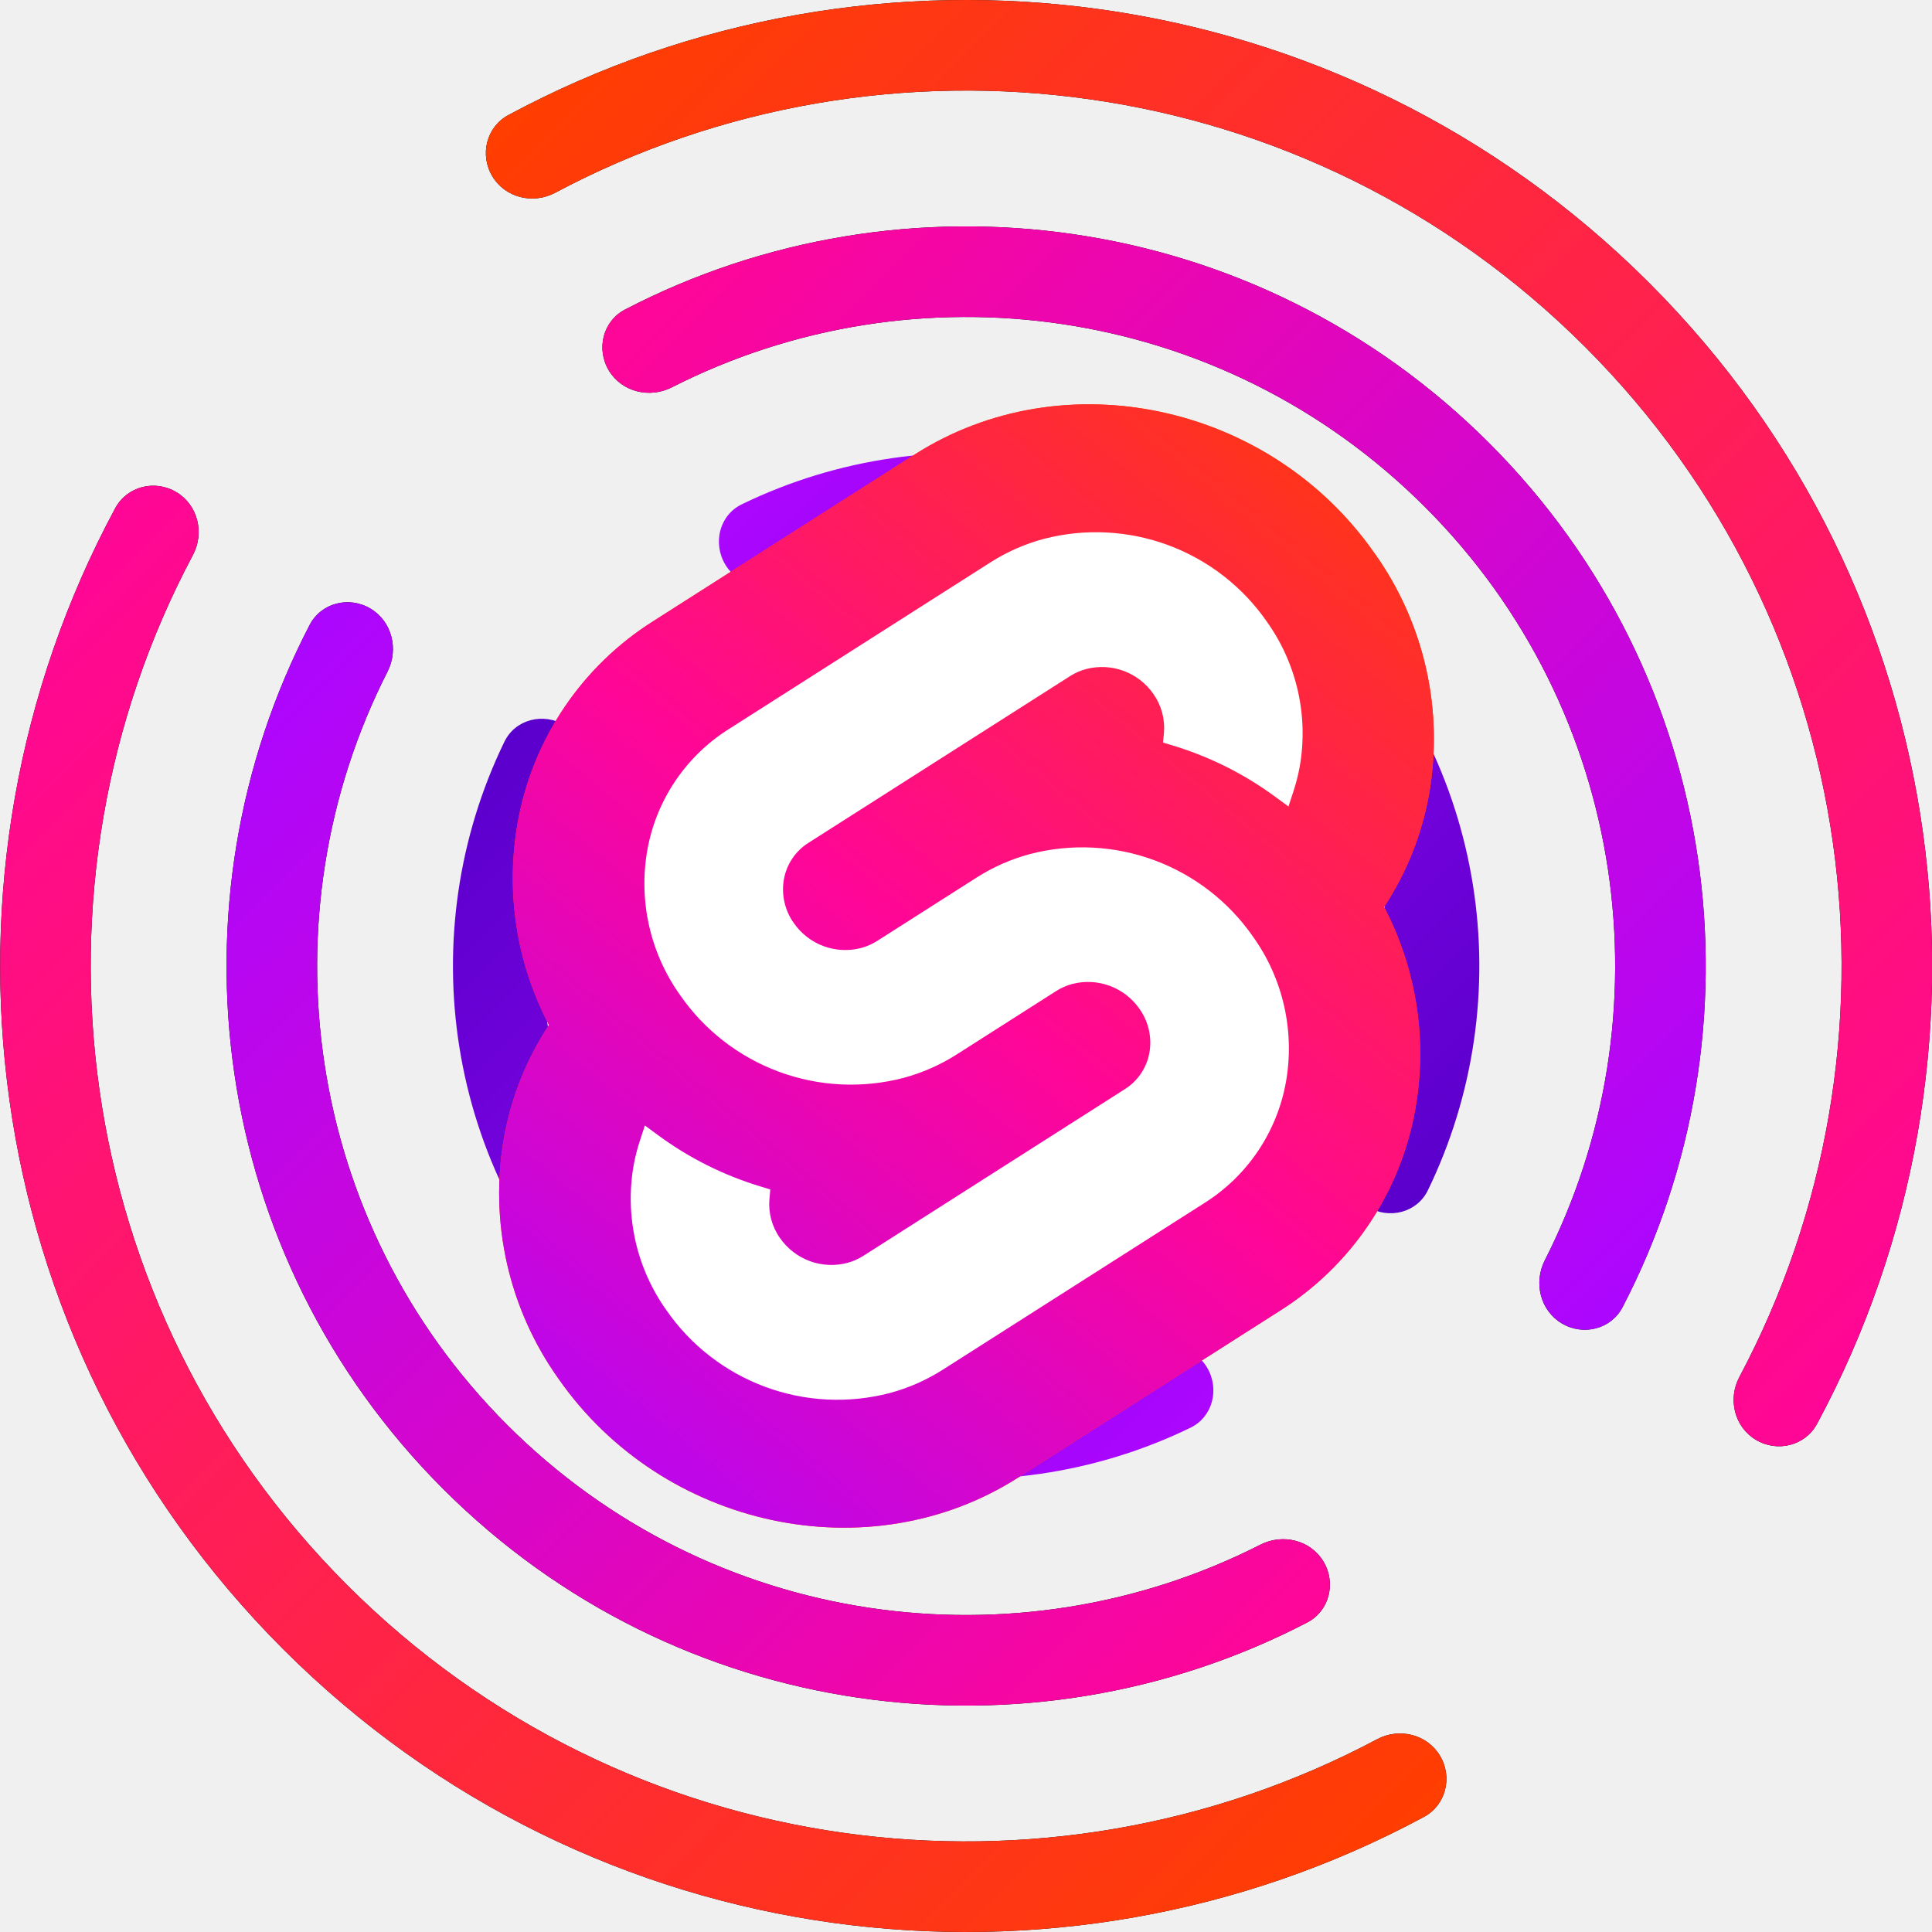
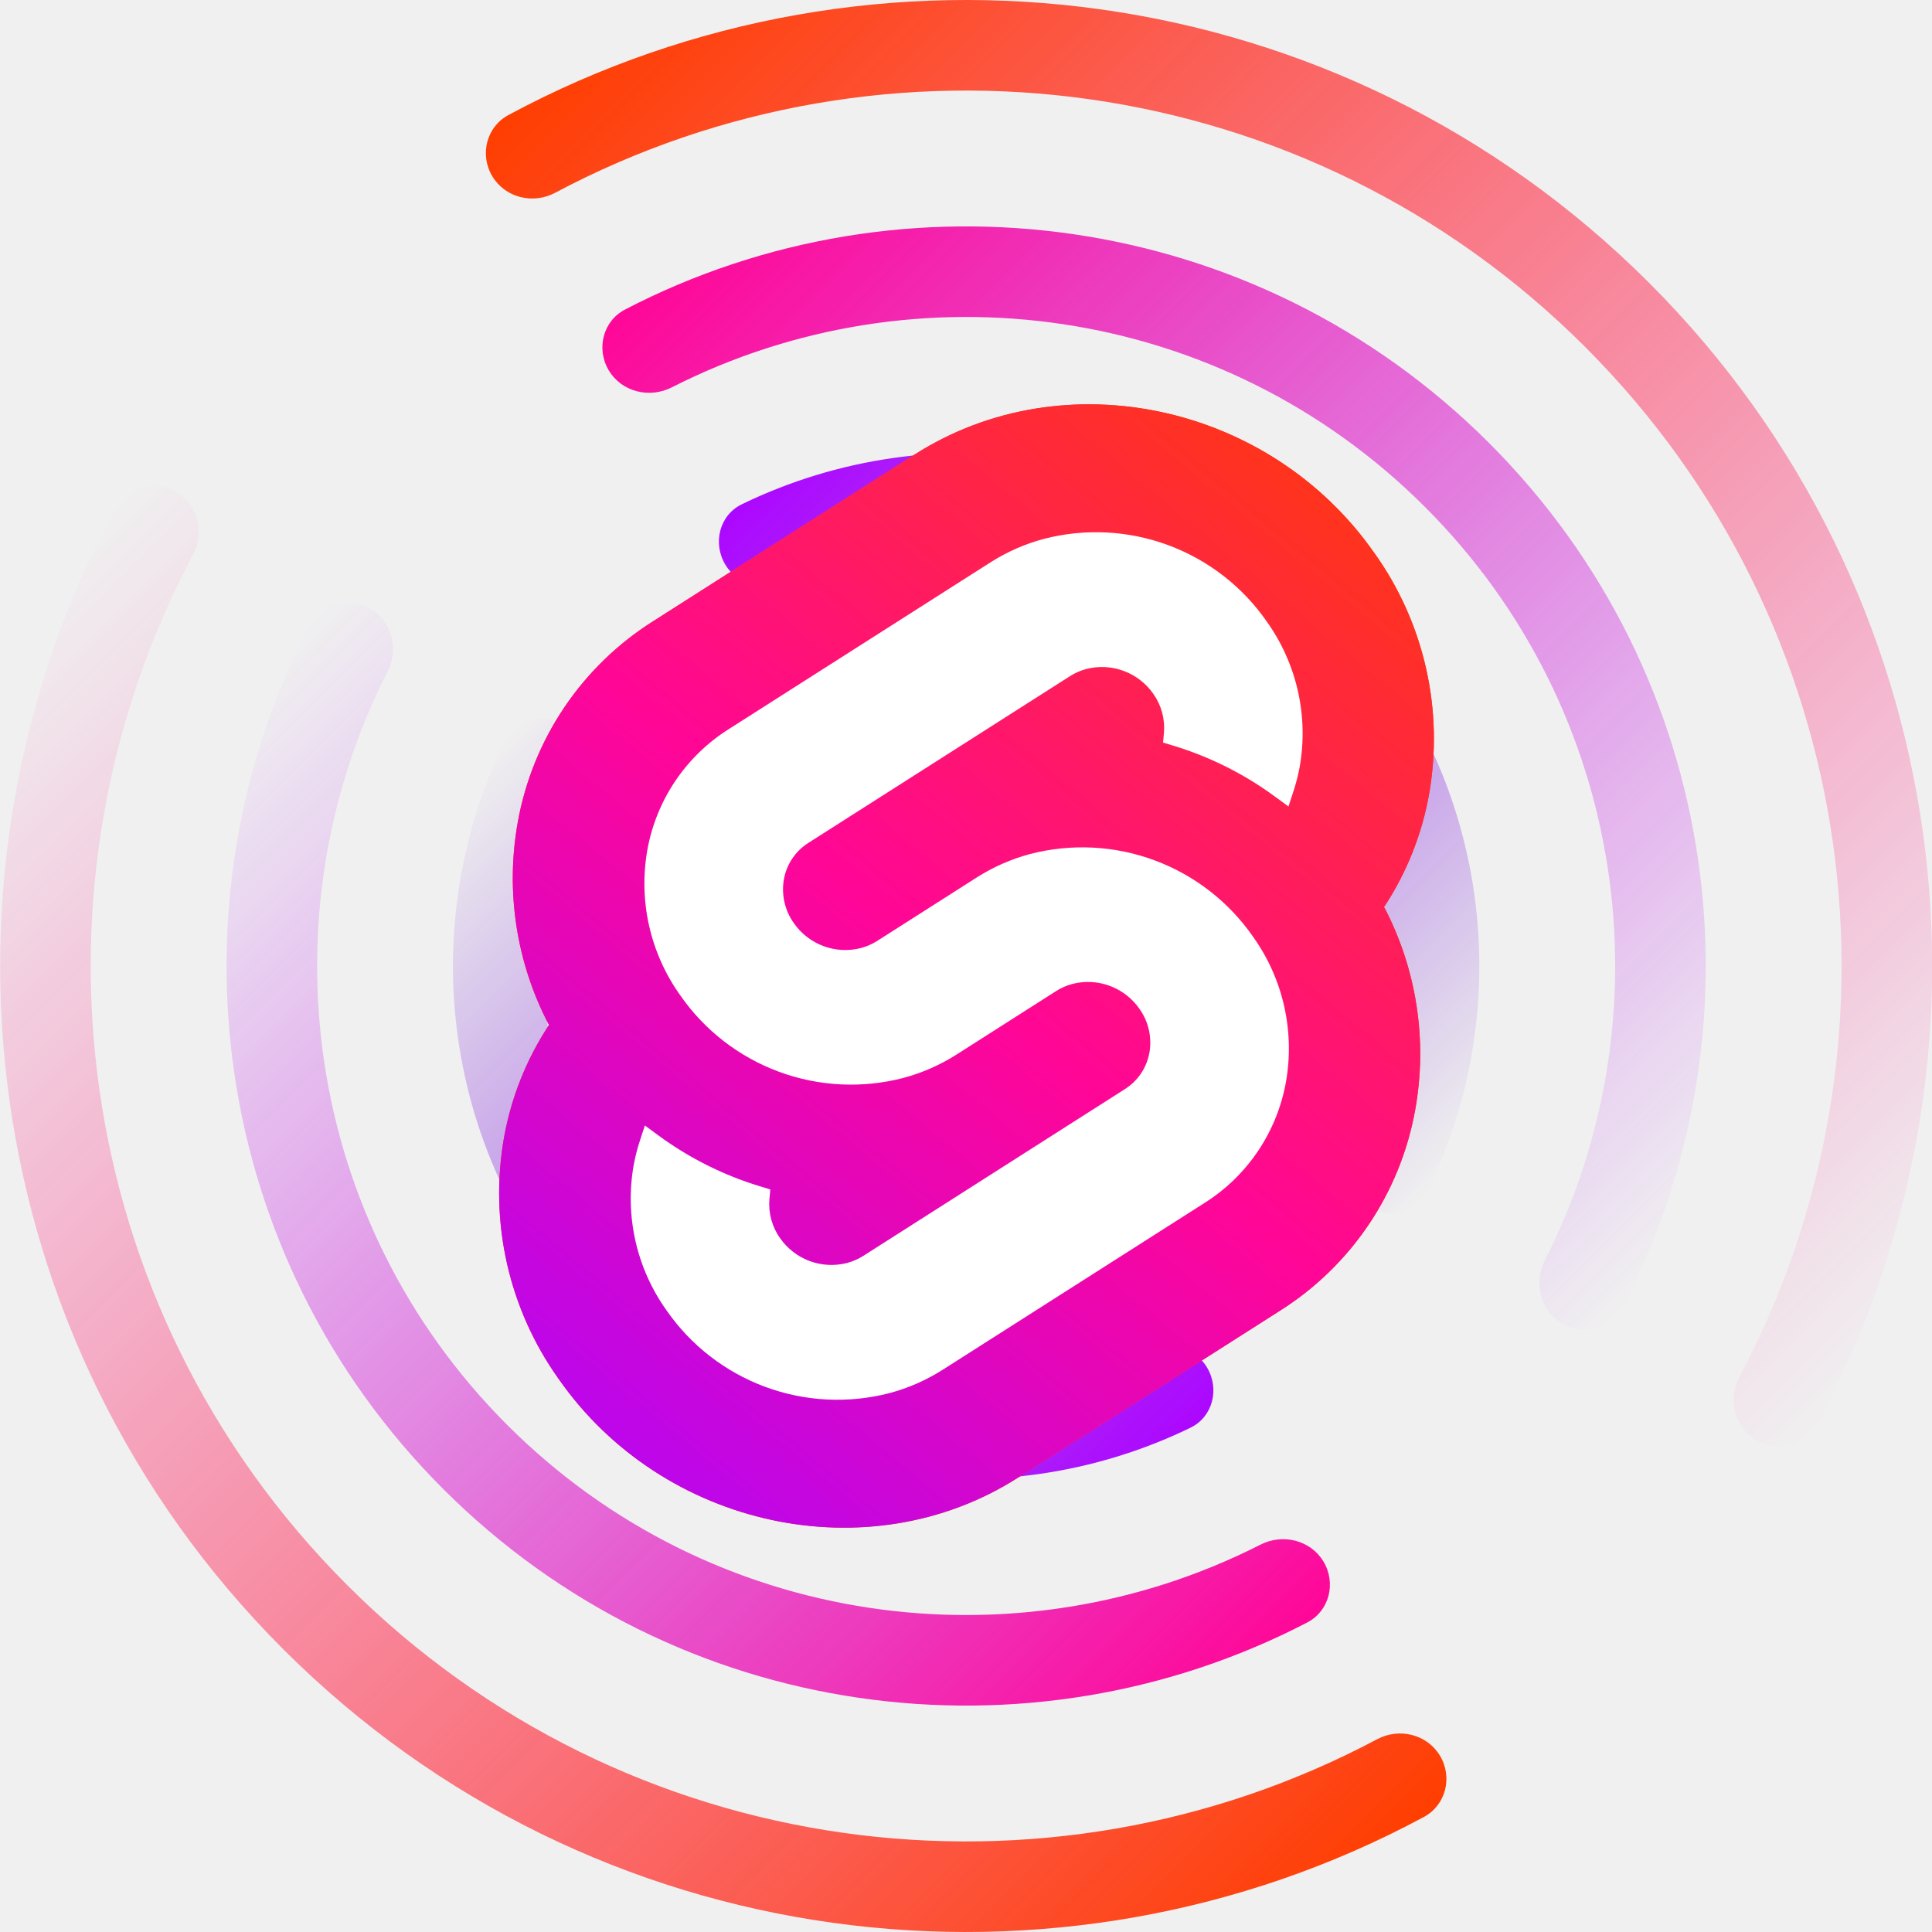
<svg xmlns="http://www.w3.org/2000/svg" width="512" height="512" viewBox="0 0 512 512" fill="none">
  <g clip-path="url(#clip0_13_1060)">
    <g clip-path="url(#clip1_13_1060)">
-       <path fill-rule="evenodd" clip-rule="evenodd" d="M460.943 364.935C457.828 370.79 459.637 378.159 465.324 381.571V381.571C471.006 384.98 478.403 383.151 481.544 377.317C533.752 280.363 518.924 156.846 437.058 74.981C355.193 -6.885 231.676 -21.713 134.722 30.495C128.888 33.636 127.059 41.033 130.468 46.715V46.715C133.88 52.402 141.249 54.211 147.104 51.096C234.816 4.426 346.181 18.044 420.088 91.951C493.994 165.858 507.613 277.223 460.943 364.935Z" fill="black" />
      <path fill-rule="evenodd" clip-rule="evenodd" d="M460.943 364.935C457.828 370.79 459.637 378.159 465.324 381.571V381.571C471.006 384.98 478.403 383.151 481.544 377.317C533.752 280.363 518.924 156.846 437.058 74.981C355.193 -6.885 231.676 -21.713 134.722 30.495C128.888 33.636 127.059 41.033 130.468 46.715V46.715C133.88 52.402 141.249 54.211 147.104 51.096C234.816 4.426 346.181 18.044 420.088 91.951C493.994 165.858 507.613 277.223 460.943 364.935Z" fill="url(#paint0_linear_13_1060)" />
-       <path fill-rule="evenodd" clip-rule="evenodd" d="M413.862 350.694C419.543 354.103 426.951 352.275 430.007 346.396C468.403 272.551 456.612 179.387 394.631 117.407C332.651 55.427 239.488 43.635 165.642 82.031C159.764 85.088 157.935 92.495 161.344 98.176V98.176C164.756 103.864 172.122 105.662 178.033 102.654C242.623 69.781 323.639 80.356 377.661 134.378C431.682 188.399 442.257 269.416 409.385 334.006C406.376 339.917 408.175 347.282 413.862 350.694V350.694Z" fill="black" />
      <path fill-rule="evenodd" clip-rule="evenodd" d="M413.862 350.694C419.543 354.103 426.951 352.275 430.007 346.396C468.403 272.551 456.612 179.387 394.631 117.407C332.651 55.427 239.488 43.635 165.642 82.031C159.764 85.088 157.935 92.495 161.344 98.176V98.176C164.756 103.864 172.122 105.662 178.033 102.654C242.623 69.781 323.639 80.356 377.661 134.378C431.682 188.399 442.257 269.416 409.385 334.006C406.376 339.917 408.175 347.282 413.862 350.694V350.694Z" fill="url(#paint1_linear_13_1060)" />
      <path fill-rule="evenodd" clip-rule="evenodd" d="M362.401 319.818C368.082 323.226 375.505 321.405 378.4 315.446C403.031 264.752 394.3 201.928 352.205 159.834C310.111 117.739 247.287 109.008 196.593 133.639C190.634 136.534 188.813 143.957 192.221 149.638V149.638C195.634 155.326 202.994 157.1 209.014 154.317C250.417 135.175 301.101 142.671 335.235 176.804C369.368 210.938 376.864 261.622 357.722 303.025C354.939 309.045 356.713 316.405 362.401 319.818V319.818Z" fill="url(#paint2_linear_13_1060)" />
-       <path fill-rule="evenodd" clip-rule="evenodd" d="M310.939 288.94C316.621 292.349 324.091 290.53 326.562 284.382C337.575 256.981 331.981 224.461 309.779 202.26C287.578 180.058 255.058 174.464 227.657 185.477C221.509 187.948 219.69 195.418 223.099 201.099V201.099C226.511 206.787 233.881 208.474 240.2 206.459C258.142 200.739 278.575 204.996 292.809 219.23C307.043 233.464 311.3 253.897 305.58 271.839C303.565 278.158 305.252 285.527 310.939 288.94V288.94Z" fill="black" />
      <path fill-rule="evenodd" clip-rule="evenodd" d="M310.939 288.94C316.621 292.349 324.091 290.53 326.562 284.382C337.575 256.981 331.981 224.461 309.779 202.26C287.578 180.058 255.058 174.464 227.657 185.477C221.509 187.948 219.69 195.418 223.099 201.099V201.099C226.511 206.787 233.881 208.474 240.2 206.459C258.142 200.739 278.575 204.996 292.809 219.23C307.043 233.464 311.3 253.897 305.58 271.839C303.565 278.158 305.252 285.527 310.939 288.94V288.94Z" fill="url(#paint3_linear_13_1060)" />
-       <path fill-rule="evenodd" clip-rule="evenodd" d="M266.333 262.177C268.227 263.313 270.74 262.702 271.371 260.585C272.995 255.135 271.656 248.99 267.352 244.686C263.049 240.383 256.903 239.043 251.453 240.668C249.337 241.299 248.725 243.811 249.862 245.705V245.705C250.999 247.601 253.51 248.094 255.719 248.006C257.871 247.921 260.052 248.7 261.695 250.343C263.339 251.987 264.118 254.167 264.032 256.32C263.944 258.529 264.438 261.039 266.333 262.177V262.177Z" fill="black" />
      <path fill-rule="evenodd" clip-rule="evenodd" d="M266.333 262.177C268.227 263.313 270.74 262.702 271.371 260.585C272.995 255.135 271.656 248.99 267.352 244.686C263.049 240.383 256.903 239.043 251.453 240.668C249.337 241.299 248.725 243.811 249.862 245.705V245.705C250.999 247.601 253.51 248.094 255.719 248.006C257.871 247.921 260.052 248.7 261.695 250.343C263.339 251.987 264.118 254.167 264.032 256.32C263.944 258.529 264.438 261.039 266.333 262.177V262.177Z" fill="url(#paint4_linear_13_1060)" />
    </g>
    <g clip-path="url(#clip2_13_1060)">
-       <path fill-rule="evenodd" clip-rule="evenodd" d="M51.134 147.065C54.249 141.21 52.44 133.841 46.753 130.429V130.429C41.072 127.02 33.674 128.849 30.533 134.683C-21.675 231.637 -6.846 355.154 75.019 437.019C156.884 518.885 280.401 533.713 377.355 481.505C383.189 478.364 385.018 470.967 381.61 465.286V465.286C378.197 459.598 370.828 457.789 364.973 460.904C277.261 507.574 165.896 493.956 91.99 420.049C18.083 346.142 4.464 234.777 51.134 147.065Z" fill="black" />
      <path fill-rule="evenodd" clip-rule="evenodd" d="M51.134 147.065C54.249 141.21 52.44 133.841 46.753 130.429V130.429C41.072 127.02 33.674 128.849 30.533 134.683C-21.675 231.637 -6.846 355.154 75.019 437.019C156.884 518.885 280.401 533.713 377.355 481.505C383.189 478.364 385.018 470.967 381.61 465.286V465.286C378.197 459.598 370.828 457.789 364.973 460.904C277.261 507.574 165.896 493.956 91.99 420.049C18.083 346.142 4.464 234.777 51.134 147.065Z" fill="url(#paint5_linear_13_1060)" />
-       <path fill-rule="evenodd" clip-rule="evenodd" d="M98.215 161.306C92.534 157.897 85.126 159.725 82.07 165.604C43.674 239.449 55.466 332.613 117.446 394.593C179.426 456.573 272.589 468.365 346.435 429.969C352.313 426.912 354.142 419.505 350.733 413.824V413.824C347.321 408.136 339.955 406.338 334.044 409.346C269.454 442.219 188.438 431.644 134.416 377.622C80.395 323.601 69.82 242.584 102.692 177.994C105.701 172.083 103.902 164.718 98.215 161.306V161.306Z" fill="black" />
      <path fill-rule="evenodd" clip-rule="evenodd" d="M98.215 161.306C92.534 157.897 85.126 159.725 82.07 165.604C43.674 239.449 55.466 332.613 117.446 394.593C179.426 456.573 272.589 468.365 346.435 429.969C352.313 426.912 354.142 419.505 350.733 413.824V413.824C347.321 408.136 339.955 406.338 334.044 409.346C269.454 442.219 188.438 431.644 134.416 377.622C80.395 323.601 69.82 242.584 102.692 177.994C105.701 172.083 103.902 164.718 98.215 161.306V161.306Z" fill="url(#paint6_linear_13_1060)" />
      <path fill-rule="evenodd" clip-rule="evenodd" d="M149.676 192.182C143.995 188.774 136.573 190.595 133.677 196.554C109.046 247.248 117.777 310.072 159.872 352.166C201.966 394.261 264.79 402.992 315.484 378.361C321.443 375.466 323.264 368.043 319.856 362.362V362.362C316.443 356.674 309.083 354.9 303.063 357.683C261.66 376.825 210.976 369.329 176.842 335.196C142.709 301.062 135.213 250.378 154.355 208.975C157.139 202.955 155.364 195.595 149.676 192.182V192.182Z" fill="url(#paint7_linear_13_1060)" />
-       <path fill-rule="evenodd" clip-rule="evenodd" d="M201.138 223.06C195.456 219.651 187.986 221.47 185.516 227.618C174.502 255.019 180.097 287.539 202.298 309.74C224.499 331.942 257.019 337.536 284.42 326.523C290.568 324.052 292.387 316.582 288.978 310.901V310.901C285.566 305.213 278.196 303.526 271.877 305.541C253.935 311.261 233.502 307.004 219.268 292.77C205.035 278.536 200.778 258.103 206.498 240.161C208.512 233.842 206.825 226.473 201.138 223.06V223.06Z" fill="black" />
      <path fill-rule="evenodd" clip-rule="evenodd" d="M201.138 223.06C195.456 219.651 187.986 221.47 185.516 227.618C174.502 255.019 180.097 287.539 202.298 309.74C224.499 331.942 257.019 337.536 284.42 326.523C290.568 324.052 292.387 316.582 288.978 310.901V310.901C285.566 305.213 278.196 303.526 271.877 305.541C253.935 311.261 233.502 307.004 219.268 292.77C205.035 278.536 200.778 258.103 206.498 240.161C208.512 233.842 206.825 226.473 201.138 223.06V223.06Z" fill="url(#paint8_linear_13_1060)" />
-       <path fill-rule="evenodd" clip-rule="evenodd" d="M245.744 249.823C243.85 248.687 241.337 249.298 240.706 251.415C239.082 256.865 240.421 263.01 244.725 267.314C249.029 271.617 255.174 272.957 260.624 271.332C262.74 270.701 263.352 268.189 262.216 266.295V266.295C261.078 264.399 258.567 263.906 256.358 263.994C254.206 264.079 252.025 263.3 250.382 261.657C248.738 260.013 247.959 257.833 248.045 255.68C248.133 253.471 247.639 250.961 245.744 249.823V249.823Z" fill="black" />
      <path fill-rule="evenodd" clip-rule="evenodd" d="M245.744 249.823C243.85 248.687 241.337 249.298 240.706 251.415C239.082 256.865 240.421 263.01 244.725 267.314C249.029 271.617 255.174 272.957 260.624 271.332C262.74 270.701 263.352 268.189 262.216 266.295V266.295C261.078 264.399 258.567 263.906 256.358 263.994C254.206 264.079 252.025 263.3 250.382 261.657C248.738 260.013 247.959 257.833 248.045 255.68C248.133 253.471 247.639 250.961 245.744 249.823V249.823Z" fill="url(#paint9_linear_13_1060)" />
    </g>
    <path d="M364.198 146.539C336.555 106.975 281.957 95.248 242.484 120.397L173.171 164.584C163.803 170.474 155.767 178.255 149.577 187.428C143.387 196.602 139.18 206.966 137.225 217.858C133.918 236.202 136.826 255.125 145.486 271.632C139.551 280.633 135.502 290.745 133.586 301.356C131.611 312.466 131.875 323.859 134.362 334.866C136.849 345.873 141.508 356.273 148.067 365.456C175.71 405.025 230.31 416.755 269.778 391.597L339.107 347.411C348.473 341.52 356.506 333.738 362.693 324.565C368.88 315.392 373.085 305.028 375.037 294.137C378.349 275.794 375.449 256.87 366.798 240.36C372.729 231.358 376.774 221.248 378.689 210.639C380.666 199.529 380.404 188.135 377.918 177.128C375.431 166.121 370.771 155.721 364.211 146.539" fill="#FF3E00" />
    <path d="M364.198 146.539C336.555 106.975 281.957 95.248 242.484 120.397L173.171 164.584C163.803 170.474 155.767 178.255 149.577 187.428C143.387 196.602 139.18 206.966 137.225 217.858C133.918 236.202 136.826 255.125 145.486 271.632C139.551 280.633 135.502 290.745 133.586 301.356C131.611 312.466 131.875 323.859 134.362 334.866C136.849 345.873 141.508 356.273 148.067 365.456C175.71 405.025 230.31 416.755 269.778 391.597L339.107 347.411C348.473 341.52 356.506 333.738 362.693 324.565C368.88 315.392 373.085 305.028 375.037 294.137C378.349 275.794 375.449 256.87 366.798 240.36C372.729 231.358 376.774 221.248 378.689 210.639C380.666 199.529 380.404 188.135 377.918 177.128C375.431 166.121 370.771 155.721 364.211 146.539" fill="url(#paint10_linear_13_1060)" />
    <path d="M235.751 369.18C224.841 372.016 213.324 371.436 202.754 367.518C192.184 363.599 183.071 356.532 176.646 347.27C172.702 341.749 169.901 335.496 168.405 328.878C166.91 322.26 166.751 315.41 167.938 308.729C168.34 306.536 168.893 304.374 169.594 302.257L170.899 298.27L174.453 300.878C182.653 306.907 191.822 311.491 201.564 314.433L204.14 315.215L203.903 317.788C203.591 321.444 204.582 325.093 206.702 328.088C208.637 330.88 211.382 333.01 214.567 334.192C217.752 335.373 221.223 335.548 224.511 334.693C226.015 334.293 227.449 333.665 228.764 332.832L298.089 288.64C299.786 287.572 301.241 286.163 302.363 284.501C303.485 282.839 304.248 280.962 304.604 278.989C304.96 276.975 304.91 274.911 304.46 272.916C304.009 270.921 303.165 269.036 301.978 267.371C300.043 264.579 297.297 262.448 294.113 261.266C290.928 260.084 287.457 259.908 284.169 260.761C282.665 261.161 281.231 261.788 279.917 262.621L253.462 279.486C249.108 282.252 244.357 284.337 239.374 285.669C228.464 288.505 216.947 287.925 206.377 284.007C195.807 280.089 186.694 273.021 180.269 263.759C176.324 258.238 173.522 251.985 172.026 245.367C170.53 238.749 170.371 231.899 171.558 225.218C172.737 218.668 175.269 212.437 178.993 206.922C182.717 201.407 187.551 196.729 193.186 193.189L262.52 149.006C266.873 146.236 271.623 144.148 276.607 142.815C287.517 139.979 299.035 140.56 309.605 144.478C320.175 148.396 329.287 155.463 335.713 164.725C339.657 170.246 342.459 176.499 343.955 183.117C345.45 189.735 345.61 196.585 344.423 203.266C344.018 205.458 343.464 207.621 342.765 209.738L341.46 213.725L337.908 211.123C329.709 205.093 320.54 200.509 310.797 197.567L308.219 196.786L308.458 194.213C308.77 190.555 307.78 186.904 305.662 183.905C303.727 181.113 300.981 178.983 297.796 177.801C294.612 176.62 291.141 176.445 287.853 177.3C286.349 177.7 284.915 178.327 283.601 179.161L214.256 223.355C212.56 224.422 211.105 225.831 209.984 227.493C208.863 229.154 208.101 231.031 207.747 233.003C207.39 235.017 207.437 237.082 207.887 239.078C208.337 241.073 209.181 242.958 210.368 244.624C212.303 247.416 215.048 249.546 218.233 250.729C221.417 251.911 224.888 252.087 228.176 251.235C229.68 250.834 231.114 250.206 232.429 249.374L258.881 232.517C263.233 229.746 267.984 227.659 272.969 226.329C283.878 223.493 295.395 224.073 305.965 227.991C316.534 231.91 325.647 238.977 332.072 248.239C336.016 253.76 338.819 260.012 340.314 266.631C341.81 273.249 341.969 280.099 340.782 286.78C339.606 293.329 337.077 299.562 333.356 305.078C329.635 310.595 324.804 315.275 319.172 318.819L249.839 362.99C245.486 365.76 240.736 367.848 235.751 369.18Z" fill="white" />
  </g>
  <defs>
    <linearGradient id="paint0_linear_13_1060" x1="193.598" y1="-29.062" x2="541.101" y2="318.441" gradientUnits="userSpaceOnUse">
      <stop stop-color="#FF3E00" />
-       <stop offset="1" stop-color="#FF0697" />
+       <stop offset="1" stop-color="#FF0697" stop-opacity="0" />
    </linearGradient>
    <linearGradient id="paint1_linear_13_1060" x1="208.5" y1="37.847" x2="473.681" y2="303.458" gradientUnits="userSpaceOnUse">
      <stop stop-color="#FF0697" />
-       <stop offset="1" stop-color="#AC06FF" />
+       <stop offset="1" stop-color="#AC06FF" stop-opacity="0" />
    </linearGradient>
    <linearGradient id="paint2_linear_13_1060" x1="223.306" y1="106.083" x2="405.956" y2="288.733" gradientUnits="userSpaceOnUse">
      <stop stop-color="#AC06FF" />
-       <stop offset="1" stop-color="#5A00CC" />
+       <stop offset="1" stop-color="#5A00CC" stop-opacity="0" />
    </linearGradient>
    <linearGradient id="paint3_linear_13_1060" x1="238.284" y1="173.491" x2="338.36" y2="273.72" gradientUnits="userSpaceOnUse">
      <stop stop-color="#FF0697" />
-       <stop offset="1" stop-color="#AC06FF" />
+       <stop offset="1" stop-color="#AC06FF" stop-opacity="0" />
    </linearGradient>
    <linearGradient id="paint4_linear_13_1060" x1="252.468" y1="239.138" x2="272.901" y2="259.571" gradientUnits="userSpaceOnUse">
      <stop stop-color="#FF3E00" />
-       <stop offset="1" stop-color="#FF0697" />
+       <stop offset="1" stop-color="#FF0697" stop-opacity="0" />
    </linearGradient>
    <linearGradient id="paint5_linear_13_1060" x1="318.479" y1="541.062" x2="-29.024" y2="193.559" gradientUnits="userSpaceOnUse">
      <stop stop-color="#FF3E00" />
-       <stop offset="1" stop-color="#FF0697" />
+       <stop offset="1" stop-color="#FF0697" stop-opacity="0" />
    </linearGradient>
    <linearGradient id="paint6_linear_13_1060" x1="303.577" y1="474.153" x2="38.396" y2="208.542" gradientUnits="userSpaceOnUse">
      <stop stop-color="#FF0697" />
-       <stop offset="1" stop-color="#AC06FF" />
+       <stop offset="1" stop-color="#AC06FF" stop-opacity="0" />
    </linearGradient>
    <linearGradient id="paint7_linear_13_1060" x1="288.771" y1="405.917" x2="106.121" y2="223.267" gradientUnits="userSpaceOnUse">
      <stop stop-color="#AC06FF" />
-       <stop offset="1" stop-color="#5A00CC" />
+       <stop offset="1" stop-color="#5A00CC" stop-opacity="0" />
    </linearGradient>
    <linearGradient id="paint8_linear_13_1060" x1="273.794" y1="338.509" x2="173.717" y2="238.28" gradientUnits="userSpaceOnUse">
      <stop stop-color="#FF0697" />
-       <stop offset="1" stop-color="#AC06FF" />
+       <stop offset="1" stop-color="#AC06FF" stop-opacity="0" />
    </linearGradient>
    <linearGradient id="paint9_linear_13_1060" x1="259.609" y1="272.862" x2="239.176" y2="252.429" gradientUnits="userSpaceOnUse">
      <stop stop-color="#FF3E00" />
-       <stop offset="1" stop-color="#FF0697" />
+       <stop offset="1" stop-color="#FF0697" stop-opacity="0" />
    </linearGradient>
    <linearGradient id="paint10_linear_13_1060" x1="379.74" y1="107.15" x2="132.278" y2="404.849" gradientUnits="userSpaceOnUse">
      <stop stop-color="#FF3E00" />
      <stop offset="0.51" stop-color="#FF0697" />
      <stop offset="1" stop-color="#AC06FF" />
    </linearGradient>
    <clipPath id="clip0_13_1060">
      <rect width="512" height="512" fill="white" />
    </clipPath>
    <clipPath id="clip1_13_1060">
      <rect width="512" height="512" fill="white" transform="translate(-106 256) rotate(-45)" />
    </clipPath>
    <clipPath id="clip2_13_1060">
      <rect width="512" height="512" fill="white" transform="translate(618.077 256) rotate(135)" />
    </clipPath>
  </defs>
</svg>
